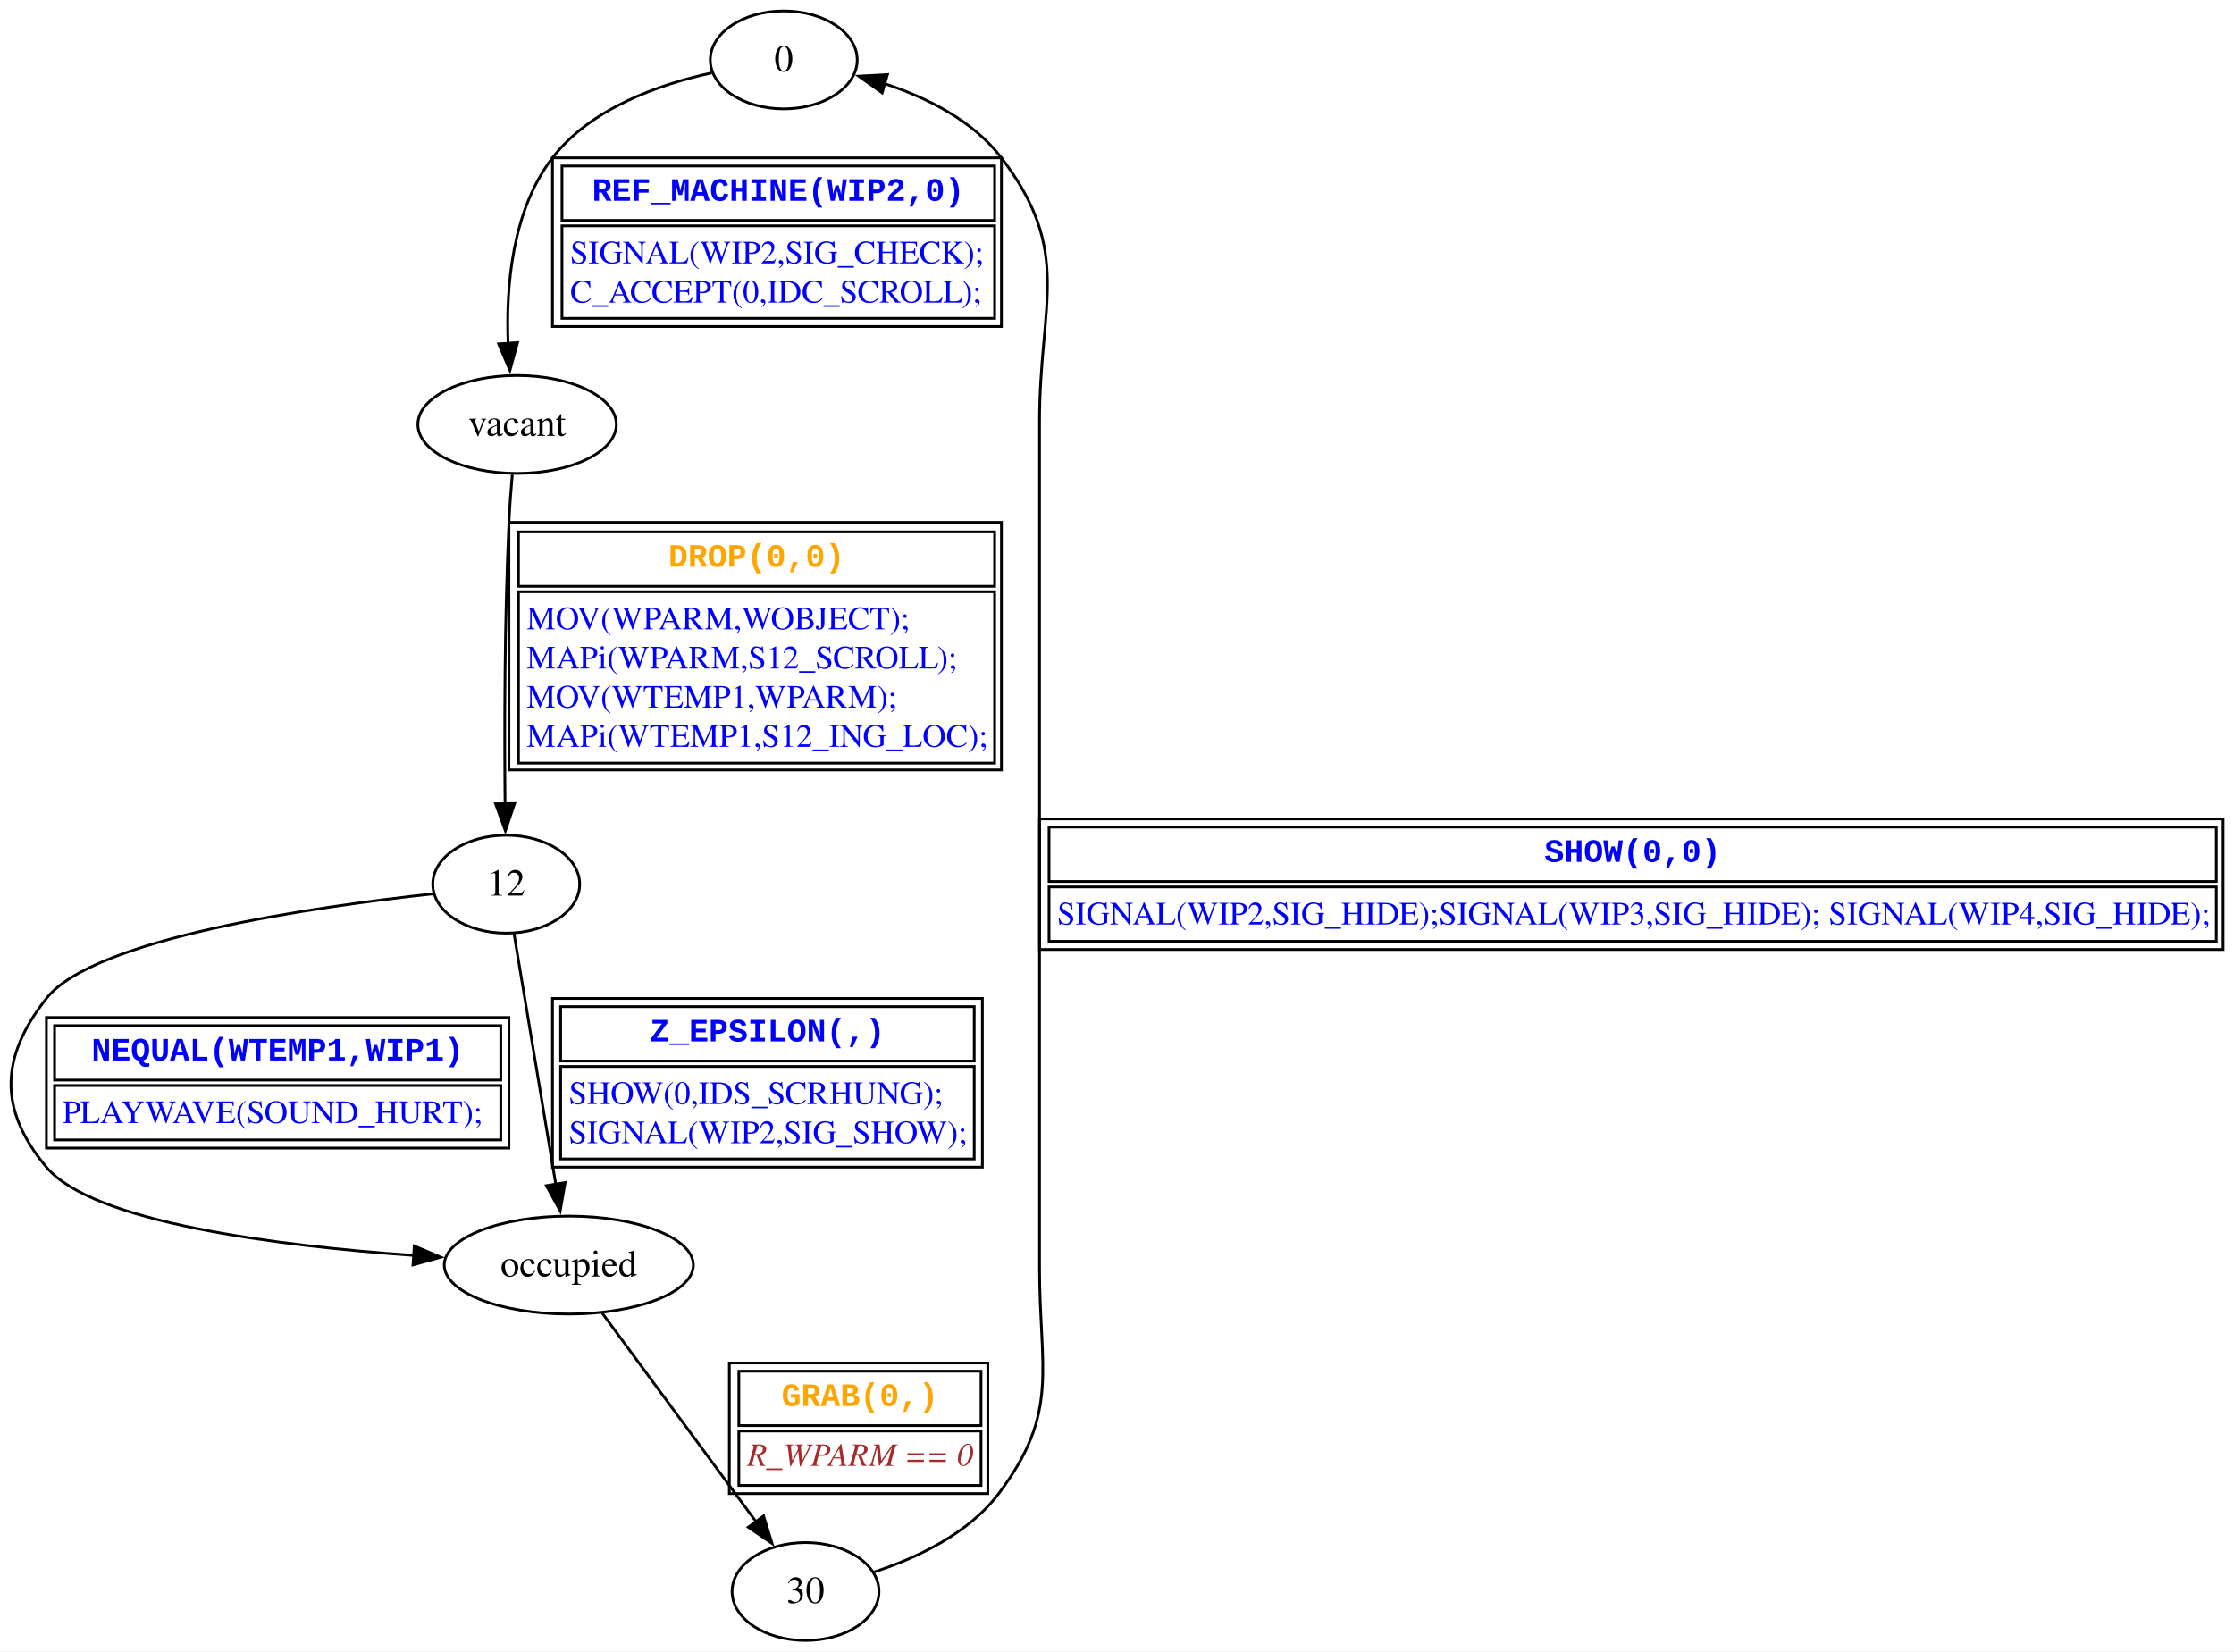
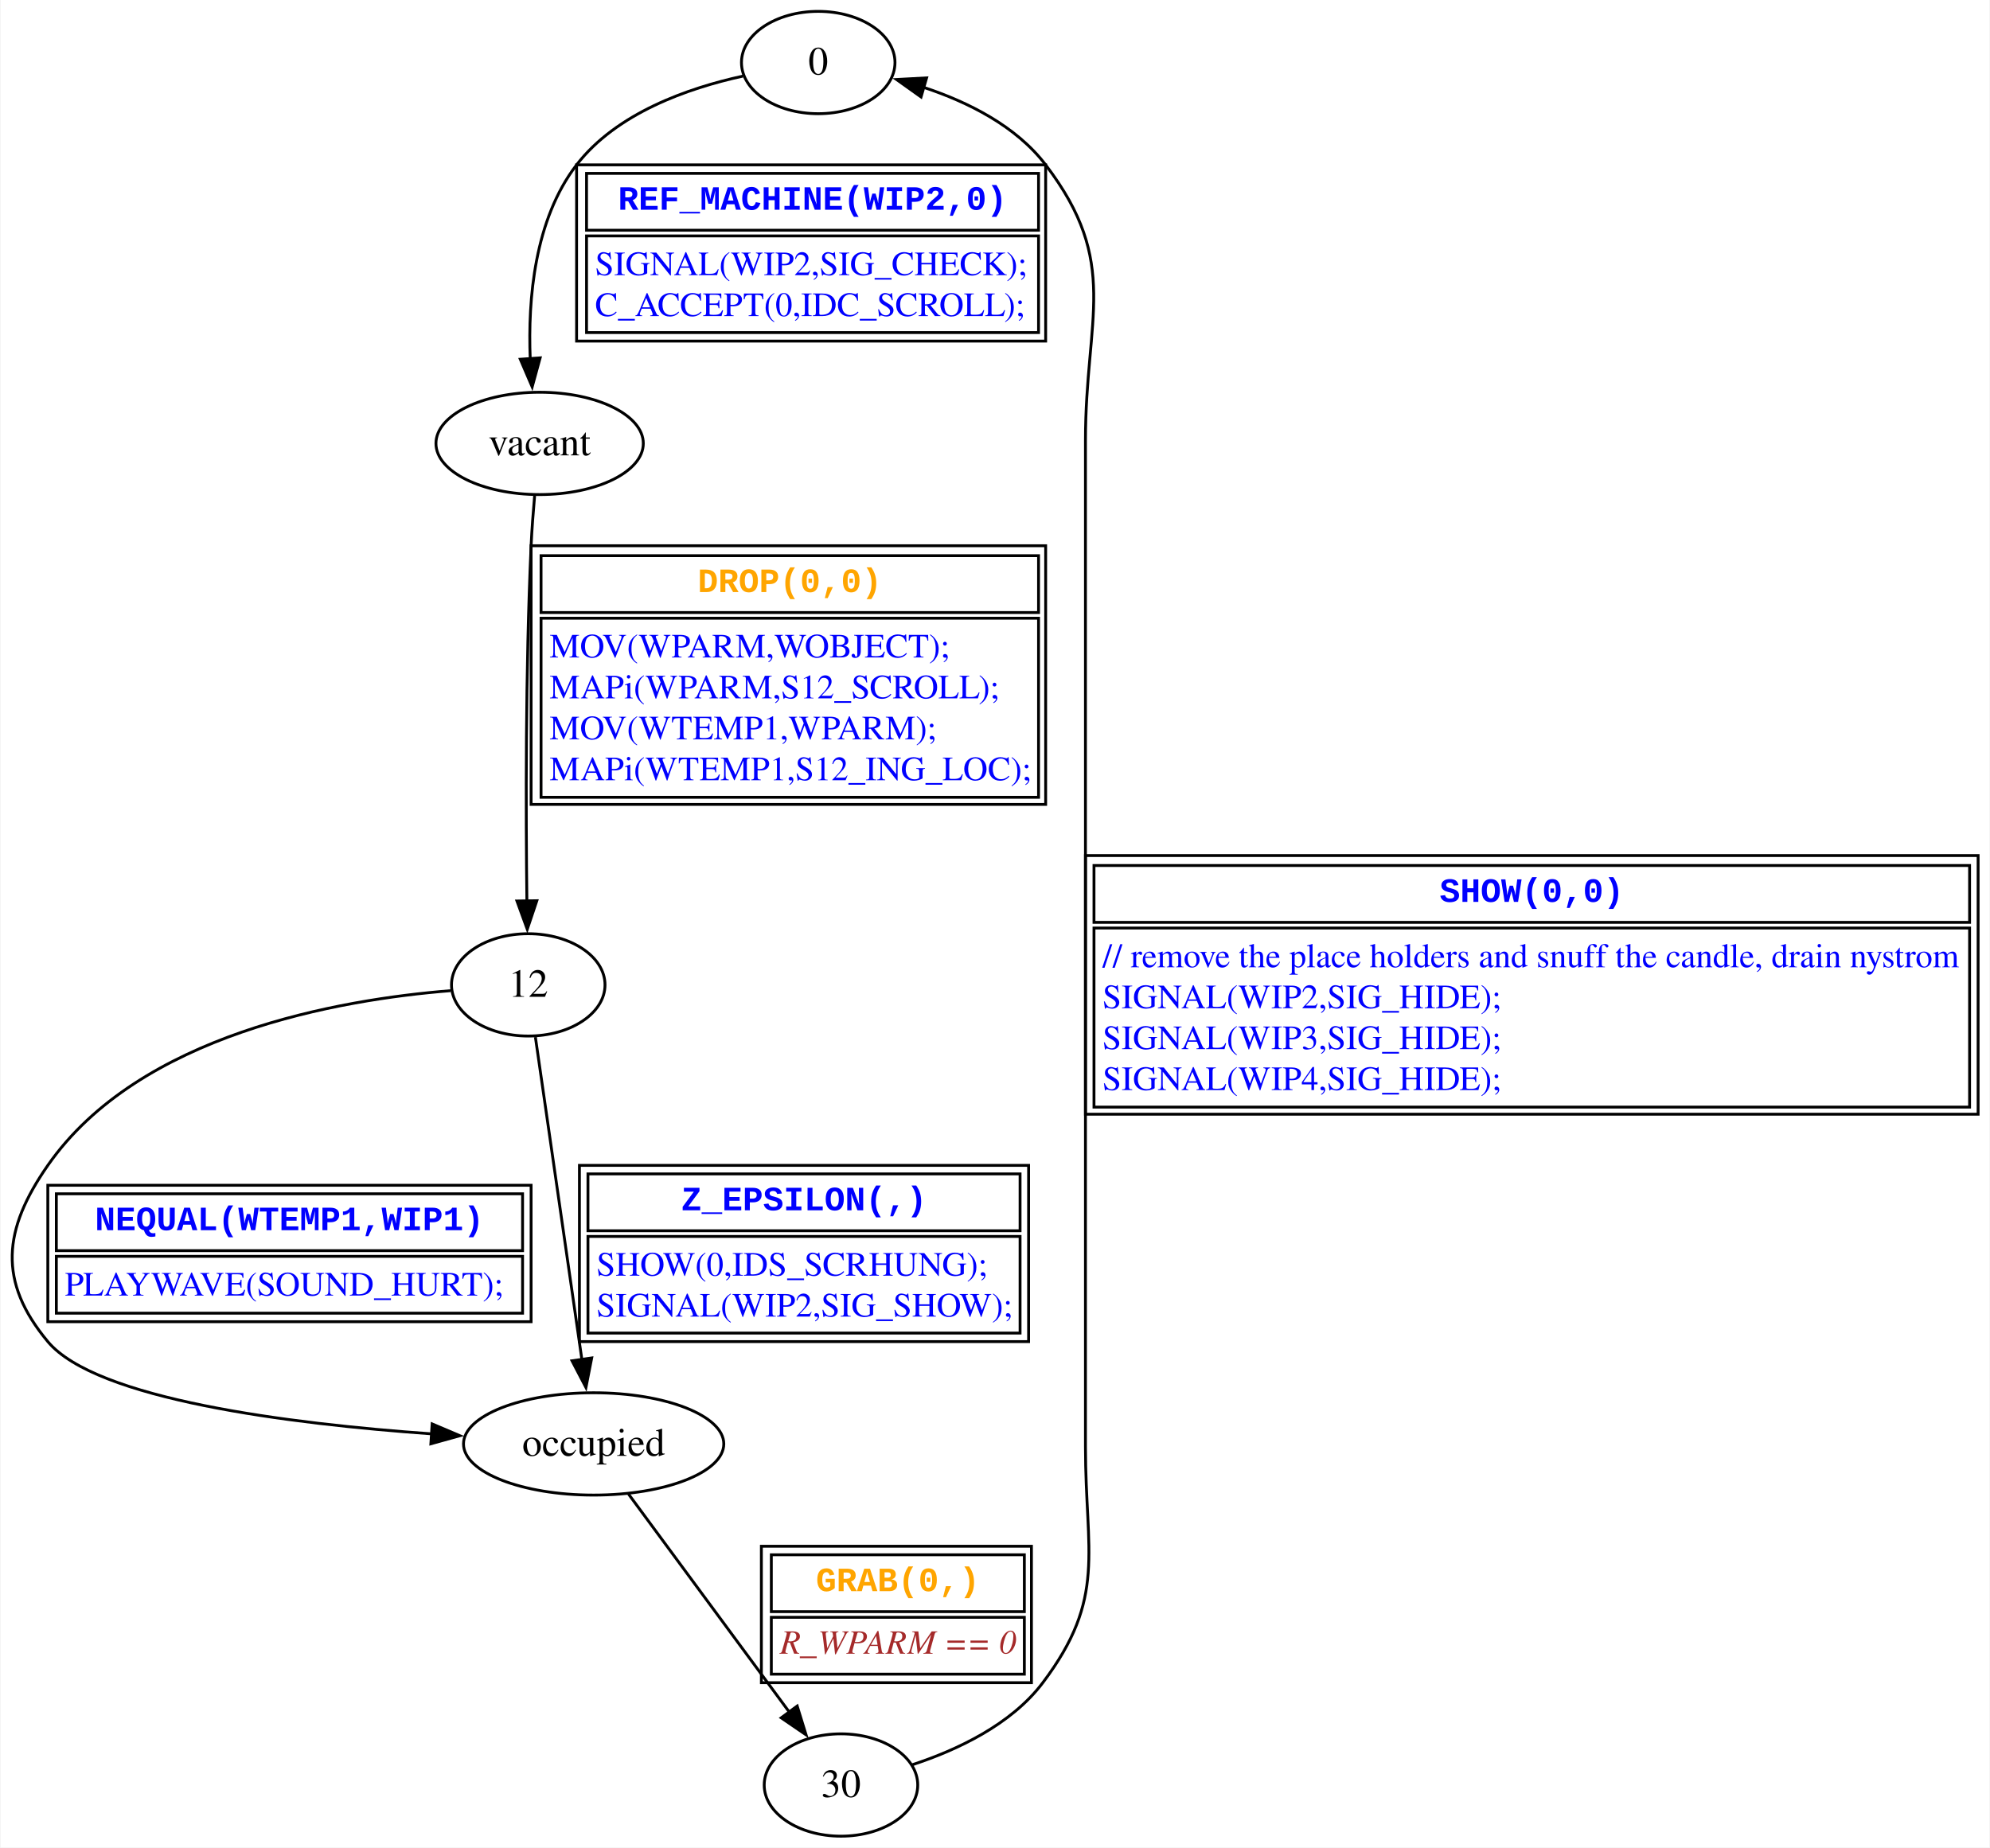
- <svg xmlns="http://www.w3.org/2000/svg" width="821pt" height="607pt" viewBox="0.00 0.00 821.05 607.00">
-   <g id="graph0" class="graph" transform="scale(1 1) rotate(0) translate(4 603)">
-     <polygon fill="white" stroke="none" points="-4,4 -4,-603 817.05,-603 817.05,4 -4,4" />
+ <svg xmlns="http://www.w3.org/2000/svg" width="700pt" height="650pt" viewBox="0.00 0.00 699.64 650.00">
+   <g id="graph0" class="graph" transform="scale(1 1) rotate(0) translate(4 646)">
+     <polygon fill="white" stroke="none" points="-4,4 -4,-646 695.64,-646 695.64,4 -4,4" />
    <g id="node1" class="node">
-       <ellipse fill="none" stroke="black" cx="284.05" cy="-581" rx="27" ry="18" />
-       <text text-anchor="middle" x="284.05" y="-576.8" font-family="Times,serif" font-size="14.00">0</text>
+       <ellipse fill="none" stroke="black" cx="283.64" cy="-624" rx="27" ry="18" />
+       <text text-anchor="middle" x="283.64" y="-619.8" font-family="Times,serif" font-size="14.00">0</text>
    </g>
    <g id="node2" class="node">
-       <ellipse fill="none" stroke="black" cx="186.05" cy="-447" rx="36.47" ry="18" />
-       <text text-anchor="middle" x="186.05" y="-442.8" font-family="Times,serif" font-size="14.00">vacant</text>
+       <ellipse fill="none" stroke="black" cx="185.64" cy="-490" rx="36.47" ry="18" />
+       <text text-anchor="middle" x="185.64" y="-485.8" font-family="Times,serif" font-size="14.00">vacant</text>
    </g>
    <g id="edge1" class="edge">
-       <path fill="none" stroke="black" d="M257.53,-576.22C238.22,-572 213.08,-563.2 199.05,-545 184.22,-525.76 181.9,-497.77 182.74,-476.79" />
-       <polygon fill="black" stroke="black" points="186.22,-477.1 183.42,-466.88 179.24,-476.61 186.22,-477.1" />
-       <polygon fill="none" stroke="black" points="202.55,-522 202.55,-542 361.55,-542 361.55,-522 202.55,-522" />
-       <text text-anchor="start" x="213.63" y="-529.2" font-family="Courier New" font-weight="bold" font-size="12.00" fill="blue">REF_MACHINE(WIP2,0)</text>
-       <polygon fill="none" stroke="black" points="202.55,-486 202.55,-520 361.55,-520 361.55,-486 202.55,-486" />
-       <text text-anchor="start" x="205.55" y="-506.2" font-family="Times,serif" font-size="12.00" fill="blue">SIGNAL(WIP2,SIG_CHECK);</text>
-       <text text-anchor="start" x="205.55" y="-491.8" font-family="Times,serif" font-size="12.00" fill="blue">C_ACCEPT(0,IDC_SCROLL);</text>
-       <polygon fill="none" stroke="black" points="199.05,-483 199.05,-545 364.05,-545 364.05,-483 199.05,-483" />
+       <path fill="none" stroke="black" d="M257.13,-619.22C237.81,-615 212.67,-606.2 198.64,-588 183.82,-568.76 181.49,-540.77 182.33,-519.79" />
+       <polygon fill="black" stroke="black" points="185.82,-520.1 183.02,-509.88 178.84,-519.61 185.82,-520.1" />
+       <polygon fill="none" stroke="black" points="202.14,-565 202.14,-585 361.14,-585 361.14,-565 202.14,-565" />
+       <text text-anchor="start" x="213.23" y="-572.2" font-family="Courier New" font-weight="bold" font-size="12.00" fill="blue">REF_MACHINE(WIP2,0)</text>
+       <polygon fill="none" stroke="black" points="202.14,-529 202.14,-563 361.14,-563 361.14,-529 202.14,-529" />
+       <text text-anchor="start" x="205.14" y="-549.2" font-family="Times,serif" font-size="12.00" fill="blue">SIGNAL(WIP2,SIG_CHECK);</text>
+       <text text-anchor="start" x="205.14" y="-534.8" font-family="Times,serif" font-size="12.00" fill="blue">C_ACCEPT(0,IDC_SCROLL);</text>
+       <polygon fill="none" stroke="black" points="198.64,-526 198.64,-588 363.64,-588 363.64,-526 198.64,-526" />
    </g>
    <g id="node3" class="node">
-       <ellipse fill="none" stroke="black" cx="182.05" cy="-278" rx="27" ry="18" />
-       <text text-anchor="middle" x="182.05" y="-273.8" font-family="Times,serif" font-size="14.00">12</text>
+       <ellipse fill="none" stroke="black" cx="181.64" cy="-299.5" rx="27" ry="18" />
+       <text text-anchor="middle" x="181.64" y="-295.3" font-family="Times,serif" font-size="14.00">12</text>
    </g>
    <g id="edge6" class="edge">
-       <path fill="none" stroke="black" d="M184.28,-428.57C183.79,-422.97 183.31,-416.73 183.05,-411 181.38,-375.27 181.37,-334.03 181.62,-307.29" />
-       <polygon fill="black" stroke="black" points="185.12,-307.65 181.73,-297.61 178.12,-307.57 185.12,-307.65" />
-       <polygon fill="none" stroke="black" points="186.55,-387.5 186.55,-407.5 361.55,-407.5 361.55,-387.5 186.55,-387.5" />
-       <text text-anchor="start" x="241.64" y="-394.7" font-family="Courier New" font-weight="bold" font-size="12.00" fill="orange">DROP(0,0)</text>
-       <polygon fill="none" stroke="black" points="186.55,-322.5 186.55,-385.5 361.55,-385.5 361.55,-322.5 186.55,-322.5" />
-       <text text-anchor="start" x="189.55" y="-371.7" font-family="Times,serif" font-size="12.00" fill="blue">MOV(WPARM,WOBJECT);</text>
-       <text text-anchor="start" x="189.55" y="-357.3" font-family="Times,serif" font-size="12.00" fill="blue">MAPi(WPARM,S12_SCROLL);</text>
-       <text text-anchor="start" x="189.55" y="-342.9" font-family="Times,serif" font-size="12.00" fill="blue">MOV(WTEMP1,WPARM);</text>
-       <text text-anchor="start" x="189.55" y="-328.5" font-family="Times,serif" font-size="12.00" fill="blue">MAPi(WTEMP1,S12_ING_LOC);</text>
-       <polygon fill="none" stroke="black" points="183.05,-320 183.05,-411 364.05,-411 364.05,-320 183.05,-320" />
+       <path fill="none" stroke="black" d="M183.88,-471.57C183.38,-465.97 182.91,-459.73 182.64,-454 180.63,-410.29 180.79,-359.5 181.16,-328.69" />
+       <polygon fill="black" stroke="black" points="184.66,-329.11 181.29,-319.06 177.66,-329.01 184.66,-329.11" />
+       <polygon fill="none" stroke="black" points="186.14,-430.5 186.14,-450.5 361.14,-450.5 361.14,-430.5 186.14,-430.5" />
+       <text text-anchor="start" x="241.24" y="-437.7" font-family="Courier New" font-weight="bold" font-size="12.00" fill="orange">DROP(0,0)</text>
+       <polygon fill="none" stroke="black" points="186.14,-365.5 186.14,-428.5 361.14,-428.5 361.14,-365.5 186.14,-365.5" />
+       <text text-anchor="start" x="189.14" y="-414.7" font-family="Times,serif" font-size="12.00" fill="blue">MOV(WPARM,WOBJECT);</text>
+       <text text-anchor="start" x="189.14" y="-400.3" font-family="Times,serif" font-size="12.00" fill="blue">MAPi(WPARM,S12_SCROLL);</text>
+       <text text-anchor="start" x="189.14" y="-385.9" font-family="Times,serif" font-size="12.00" fill="blue">MOV(WTEMP1,WPARM);</text>
+       <text text-anchor="start" x="189.14" y="-371.5" font-family="Times,serif" font-size="12.00" fill="blue">MAPi(WTEMP1,S12_ING_LOC);</text>
+       <polygon fill="none" stroke="black" points="182.64,-363 182.64,-454 363.64,-454 363.64,-363 182.64,-363" />
    </g>
    <g id="node4" class="node">
-       <ellipse fill="none" stroke="black" cx="205.05" cy="-138" rx="45.78" ry="18" />
-       <text text-anchor="middle" x="205.05" y="-133.8" font-family="Times,serif" font-size="14.00">occupied</text>
+       <ellipse fill="none" stroke="black" cx="204.64" cy="-138" rx="45.78" ry="18" />
+       <text text-anchor="middle" x="204.64" y="-133.8" font-family="Times,serif" font-size="14.00">occupied</text>
    </g>
    <g id="edge2" class="edge">
-       <path fill="none" stroke="black" d="M155.29,-274.47C112.19,-269.78 30.45,-258.13 13.05,-236 -3.99,-214.34 -4.61,-195.16 13.05,-174 30.01,-153.66 97.85,-145.11 148.1,-141.54" />
-       <polygon fill="black" stroke="black" points="148.24,-145.04 157.99,-140.89 147.78,-138.05 148.24,-145.04" />
-       <polygon fill="none" stroke="black" points="16.05,-206 16.05,-226 180.05,-226 180.05,-206 16.05,-206" />
-       <text text-anchor="start" x="29.63" y="-213.2" font-family="Courier New" font-weight="bold" font-size="12.00" fill="blue">NEQUAL(WTEMP1,WIP1)</text>
-       <polygon fill="none" stroke="black" points="16.05,-184 16.05,-204 180.05,-204 180.05,-184 16.05,-184" />
-       <text text-anchor="start" x="19.05" y="-190.2" font-family="Times,serif" font-size="12.00" fill="blue">PLAYWAVE(SOUND_HURT);</text>
-       <polygon fill="none" stroke="black" points="13.05,-181 13.05,-229 183.05,-229 183.05,-181 13.05,-181" />
+       <path fill="none" stroke="black" d="M154.31,-297.46C115.3,-294.34 44.82,-282.21 12.64,-236 -3.1,-213.39 -5.01,-195.16 12.64,-174 29.61,-153.66 97.45,-145.11 147.7,-141.54" />
+       <polygon fill="black" stroke="black" points="147.83,-145.04 157.58,-140.89 147.38,-138.05 147.83,-145.04" />
+       <polygon fill="none" stroke="black" points="15.64,-206 15.64,-226 179.64,-226 179.64,-206 15.64,-206" />
+       <text text-anchor="start" x="29.23" y="-213.2" font-family="Courier New" font-weight="bold" font-size="12.00" fill="blue">NEQUAL(WTEMP1,WIP1)</text>
+       <polygon fill="none" stroke="black" points="15.64,-184 15.64,-204 179.64,-204 179.64,-184 15.64,-184" />
+       <text text-anchor="start" x="18.64" y="-190.2" font-family="Times,serif" font-size="12.00" fill="blue">PLAYWAVE(SOUND_HURT);</text>
+       <polygon fill="none" stroke="black" points="12.64,-181 12.64,-229 182.64,-229 182.64,-181 12.64,-181" />
    </g>
    <g id="edge3" class="edge">
-       <path fill="none" stroke="black" d="M184.91,-259.8C188.77,-236.66 195.68,-195.21 200.31,-167.4" />
-       <polygon fill="black" stroke="black" points="203.7,-168.35 201.89,-157.91 196.8,-167.2 203.7,-168.35" />
-       <polygon fill="none" stroke="black" points="202.05,-213 202.05,-233 354.05,-233 354.05,-213 202.05,-213" />
-       <text text-anchor="start" x="234.84" y="-220.2" font-family="Courier New" font-weight="bold" font-size="12.00" fill="blue">Z_EPSILON(,)</text>
-       <polygon fill="none" stroke="black" points="202.05,-177 202.05,-211 354.05,-211 354.05,-177 202.05,-177" />
-       <text text-anchor="start" x="205.05" y="-197.2" font-family="Times,serif" font-size="12.00" fill="blue">SHOW(0,IDS_SCRHUNG);</text>
-       <text text-anchor="start" x="205.05" y="-182.8" font-family="Times,serif" font-size="12.00" fill="blue">SIGNAL(WIP2,SIG_SHOW);</text>
-       <polygon fill="none" stroke="black" points="199.05,-174 199.05,-236 357.05,-236 357.05,-174 199.05,-174" />
+       <path fill="none" stroke="black" d="M184.15,-281.13C188.09,-253.8 195.77,-200.5 200.53,-167.5" />
+       <polygon fill="black" stroke="black" points="203.96,-168.25 201.93,-157.85 197.03,-167.25 203.96,-168.25" />
+       <polygon fill="none" stroke="black" points="202.64,-213 202.64,-233 354.64,-233 354.64,-213 202.64,-213" />
+       <text text-anchor="start" x="235.44" y="-220.2" font-family="Courier New" font-weight="bold" font-size="12.00" fill="blue">Z_EPSILON(,)</text>
+       <polygon fill="none" stroke="black" points="202.64,-177 202.64,-211 354.64,-211 354.64,-177 202.64,-177" />
+       <text text-anchor="start" x="205.64" y="-197.2" font-family="Times,serif" font-size="12.00" fill="blue">SHOW(0,IDS_SCRHUNG);</text>
+       <text text-anchor="start" x="205.64" y="-182.8" font-family="Times,serif" font-size="12.00" fill="blue">SIGNAL(WIP2,SIG_SHOW);</text>
+       <polygon fill="none" stroke="black" points="199.64,-174 199.64,-236 357.64,-236 357.64,-174 199.64,-174" />
    </g>
    <g id="node5" class="node">
-       <ellipse fill="none" stroke="black" cx="292.05" cy="-18" rx="27" ry="18" />
-       <text text-anchor="middle" x="292.05" y="-13.8" font-family="Times,serif" font-size="14.00">30</text>
+       <ellipse fill="none" stroke="black" cx="291.64" cy="-18" rx="27" ry="18" />
+       <text text-anchor="middle" x="291.64" y="-13.8" font-family="Times,serif" font-size="14.00">30</text>
    </g>
    <g id="edge5" class="edge">
-       <path fill="none" stroke="black" d="M217.33,-120.34C232.08,-100.33 256.96,-66.58 273.93,-43.58" />
-       <polygon fill="black" stroke="black" points="276.64,-45.79 279.76,-35.66 271.01,-41.64 276.64,-45.79" />
-       <polygon fill="none" stroke="black" points="267.55,-79 267.55,-99 356.55,-99 356.55,-79 267.55,-79" />
-       <text text-anchor="start" x="283.24" y="-86.2" font-family="Courier New" font-weight="bold" font-size="12.00" fill="orange">GRAB(0,)</text>
-       <polygon fill="none" stroke="black" points="267.55,-57 267.55,-77 356.55,-77 356.55,-57 267.55,-57" />
-       <text text-anchor="start" x="270.55" y="-64.2" font-family="Times,serif" font-style="italic" font-size="12.00" fill="brown">R_WPARM == 0</text>
-       <polygon fill="none" stroke="black" points="264.05,-54 264.05,-102 359.05,-102 359.05,-54 264.05,-54" />
+       <path fill="none" stroke="black" d="M216.92,-120.34C231.68,-100.33 256.56,-66.58 273.52,-43.58" />
+       <polygon fill="black" stroke="black" points="276.24,-45.79 279.36,-35.66 270.61,-41.64 276.24,-45.79" />
+       <polygon fill="none" stroke="black" points="267.14,-79 267.14,-99 356.14,-99 356.14,-79 267.14,-79" />
+       <text text-anchor="start" x="282.84" y="-86.2" font-family="Courier New" font-weight="bold" font-size="12.00" fill="orange">GRAB(0,)</text>
+       <polygon fill="none" stroke="black" points="267.14,-57 267.14,-77 356.14,-77 356.14,-57 267.14,-57" />
+       <text text-anchor="start" x="270.14" y="-64.2" font-family="Times,serif" font-style="italic" font-size="12.00" fill="brown">R_WPARM == 0</text>
+       <polygon fill="none" stroke="black" points="263.64,-54 263.64,-102 358.64,-102 358.64,-54 263.64,-54" />
    </g>
    <g id="edge4" class="edge">
-       <path fill="none" stroke="black" d="M317.15,-25.14C332.75,-30.26 351.88,-39.18 363.05,-54 385.61,-83.94 378.05,-99.51 378.05,-137 378.05,-448 378.05,-448 378.05,-448 378.05,-491.56 390.44,-510.35 364.05,-545 353.62,-558.68 336.73,-567.11 321.14,-572.26" />
-       <polygon fill="black" stroke="black" points="320.21,-568.88 311.59,-575.03 322.17,-575.6 320.21,-568.88" />
-       <polygon fill="none" stroke="black" points="381.55,-279 381.55,-299 810.55,-299 810.55,-279 381.55,-279" />
-       <text text-anchor="start" x="563.64" y="-286.2" font-family="Courier New" font-weight="bold" font-size="12.00" fill="blue">SHOW(0,0)</text>
-       <polygon fill="none" stroke="black" points="381.55,-257 381.55,-277 810.55,-277 810.55,-257 381.55,-257" />
-       <text text-anchor="start" x="384.55" y="-263.2" font-family="Times,serif" font-size="12.00" fill="blue">SIGNAL(WIP2,SIG_HIDE);SIGNAL(WIP3,SIG_HIDE); SIGNAL(WIP4,SIG_HIDE);</text>
-       <polygon fill="none" stroke="black" points="378.05,-254 378.05,-302 813.05,-302 813.05,-254 378.05,-254" />
+       <path fill="none" stroke="black" d="M316.75,-25.14C332.34,-30.26 351.48,-39.18 362.64,-54 385.2,-83.94 377.64,-99.51 377.64,-137 377.64,-491 377.64,-491 377.64,-491 377.64,-534.56 390.03,-553.35 363.64,-588 353.22,-601.68 336.32,-610.11 320.74,-615.26" />
+       <polygon fill="black" stroke="black" points="319.81,-611.88 311.18,-618.03 321.76,-618.6 319.81,-611.88" />
+       <polygon fill="none" stroke="black" points="380.64,-321.5 380.64,-341.5 688.64,-341.5 688.64,-321.5 380.64,-321.5" />
+       <text text-anchor="start" x="502.24" y="-328.7" font-family="Courier New" font-weight="bold" font-size="12.00" fill="blue">SHOW(0,0)</text>
+       <polygon fill="none" stroke="black" points="380.64,-256.5 380.64,-319.5 688.64,-319.5 688.64,-256.5 380.64,-256.5" />
+       <text text-anchor="start" x="383.64" y="-305.7" font-family="Times,serif" font-size="12.00" fill="blue">// remove the place holders and snuff the candle, drain nystrom</text>
+       <text text-anchor="start" x="383.64" y="-291.3" font-family="Times,serif" font-size="12.00" fill="blue">SIGNAL(WIP2,SIG_HIDE);</text>
+       <text text-anchor="start" x="383.64" y="-276.9" font-family="Times,serif" font-size="12.00" fill="blue">SIGNAL(WIP3,SIG_HIDE);</text>
+       <text text-anchor="start" x="383.64" y="-262.5" font-family="Times,serif" font-size="12.00" fill="blue">SIGNAL(WIP4,SIG_HIDE);</text>
+       <polygon fill="none" stroke="black" points="377.64,-254 377.64,-345 691.64,-345 691.64,-254 377.64,-254" />
    </g>
  </g>
</svg>
